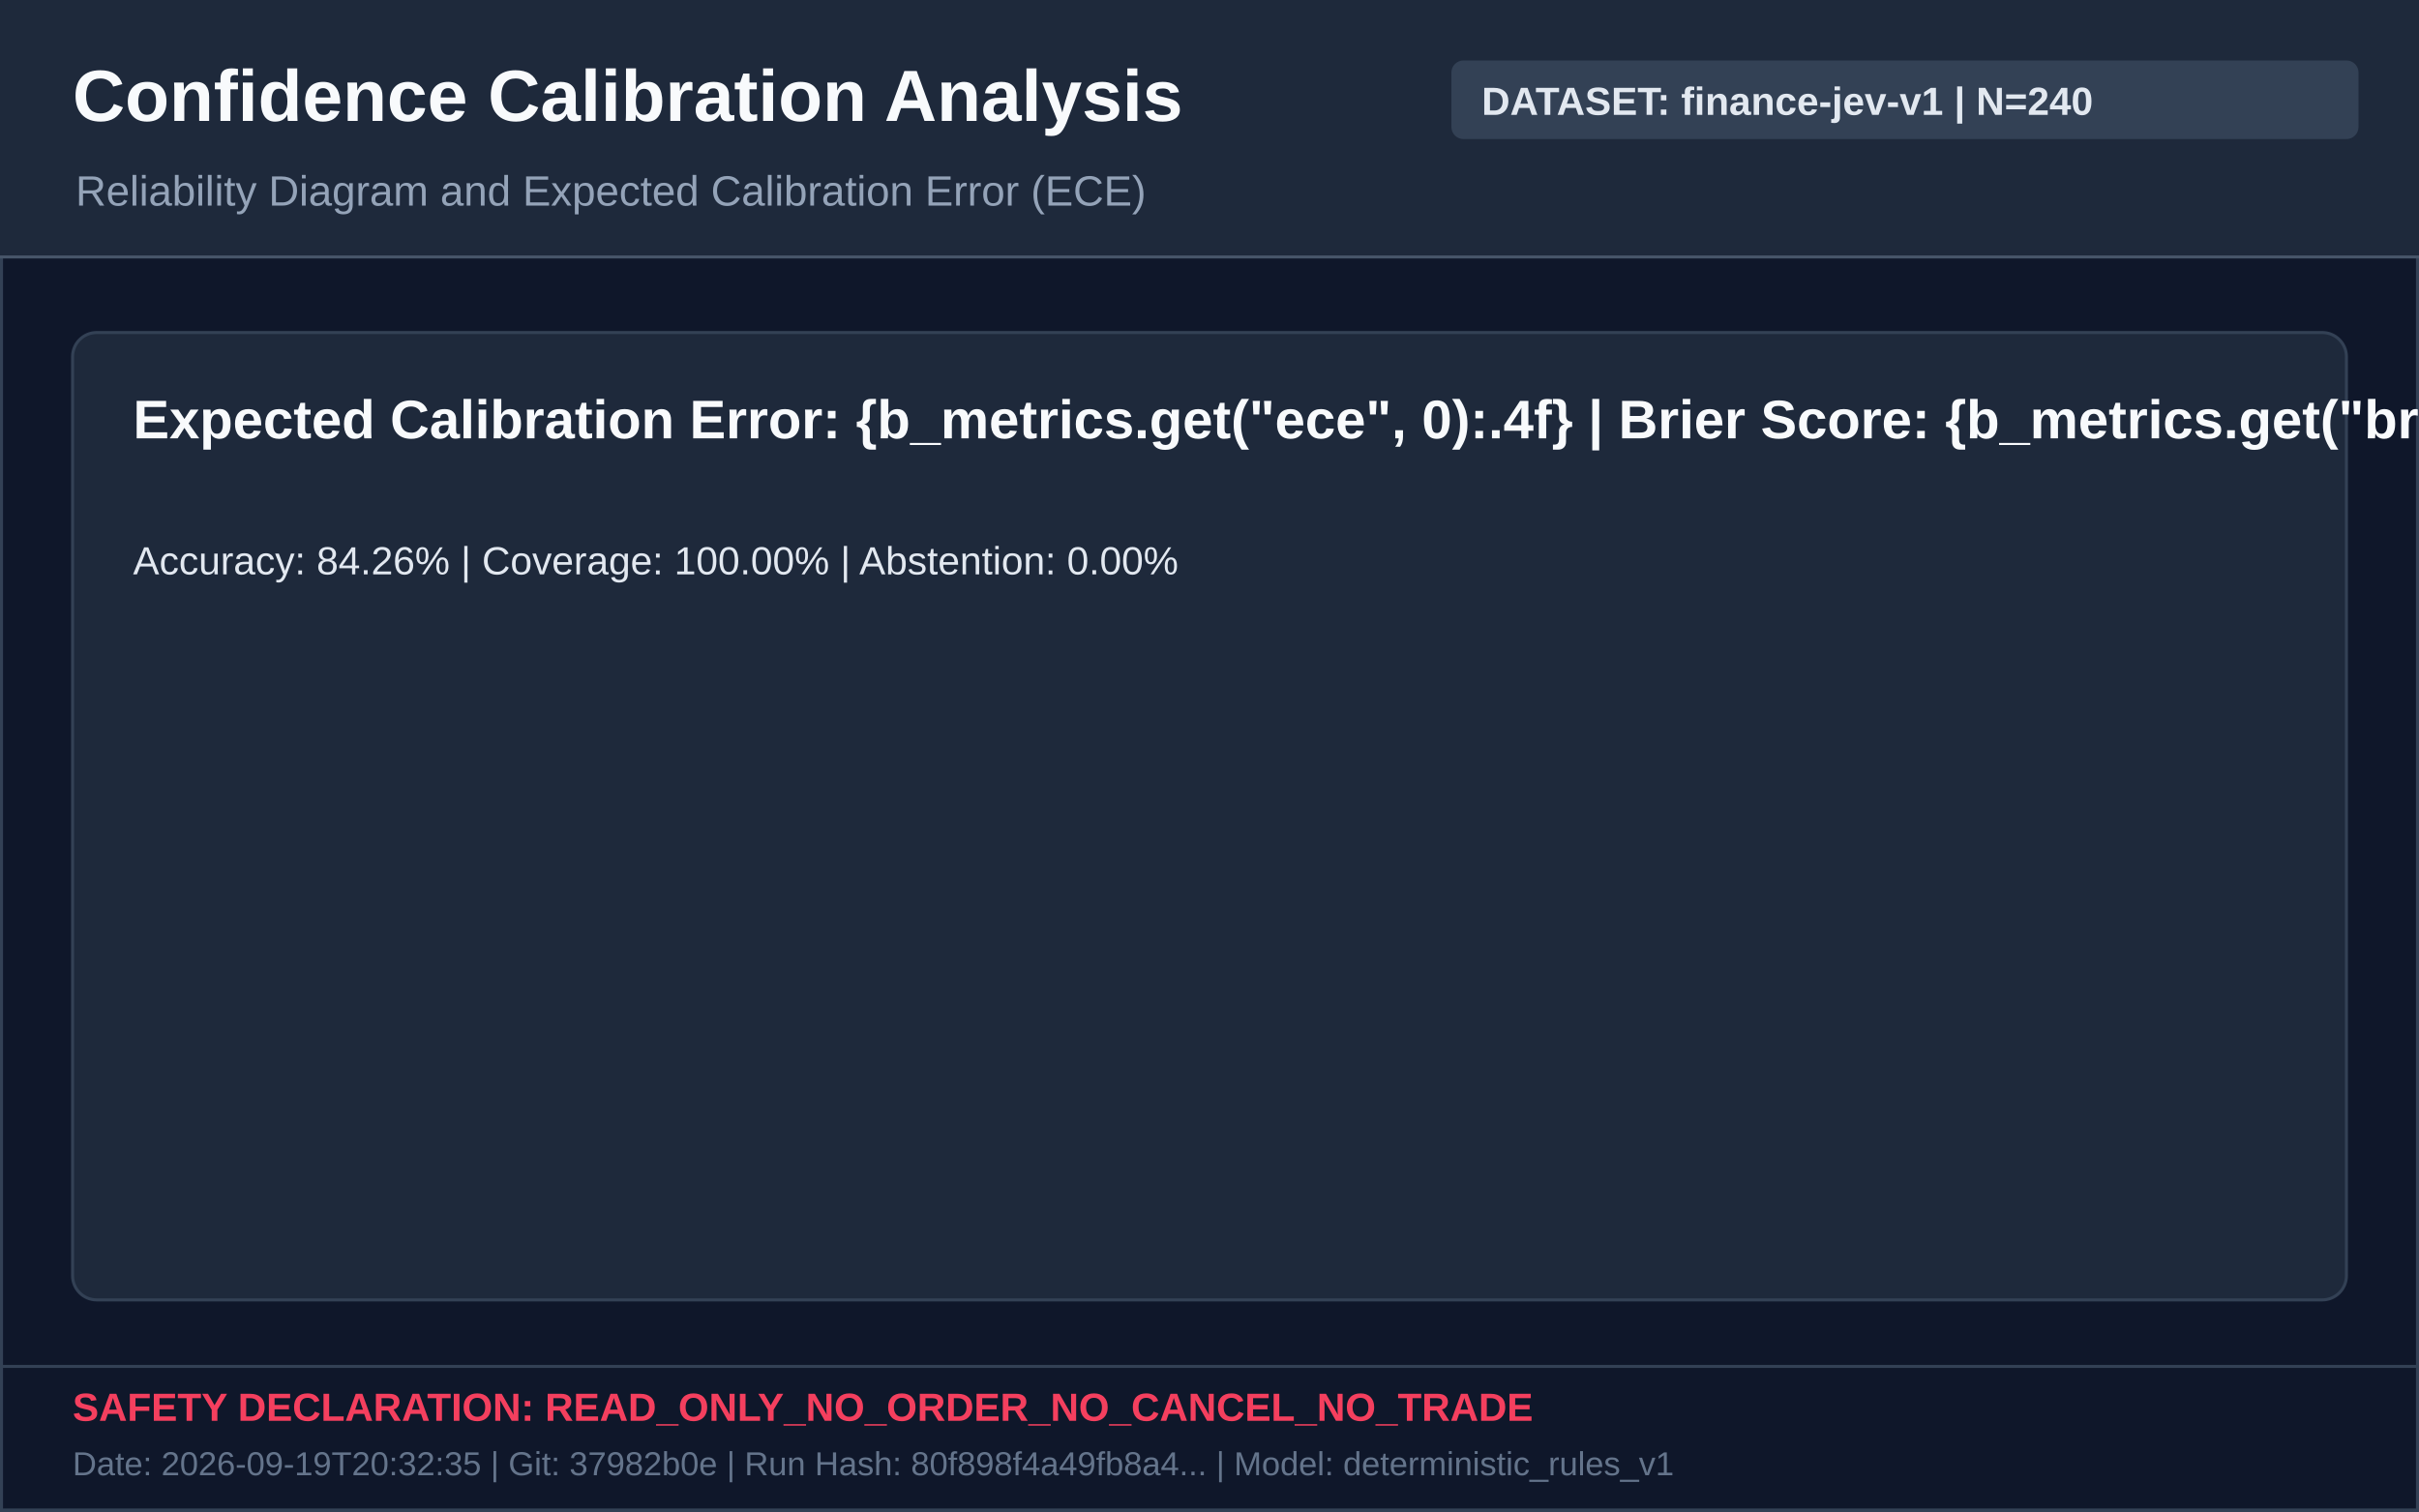
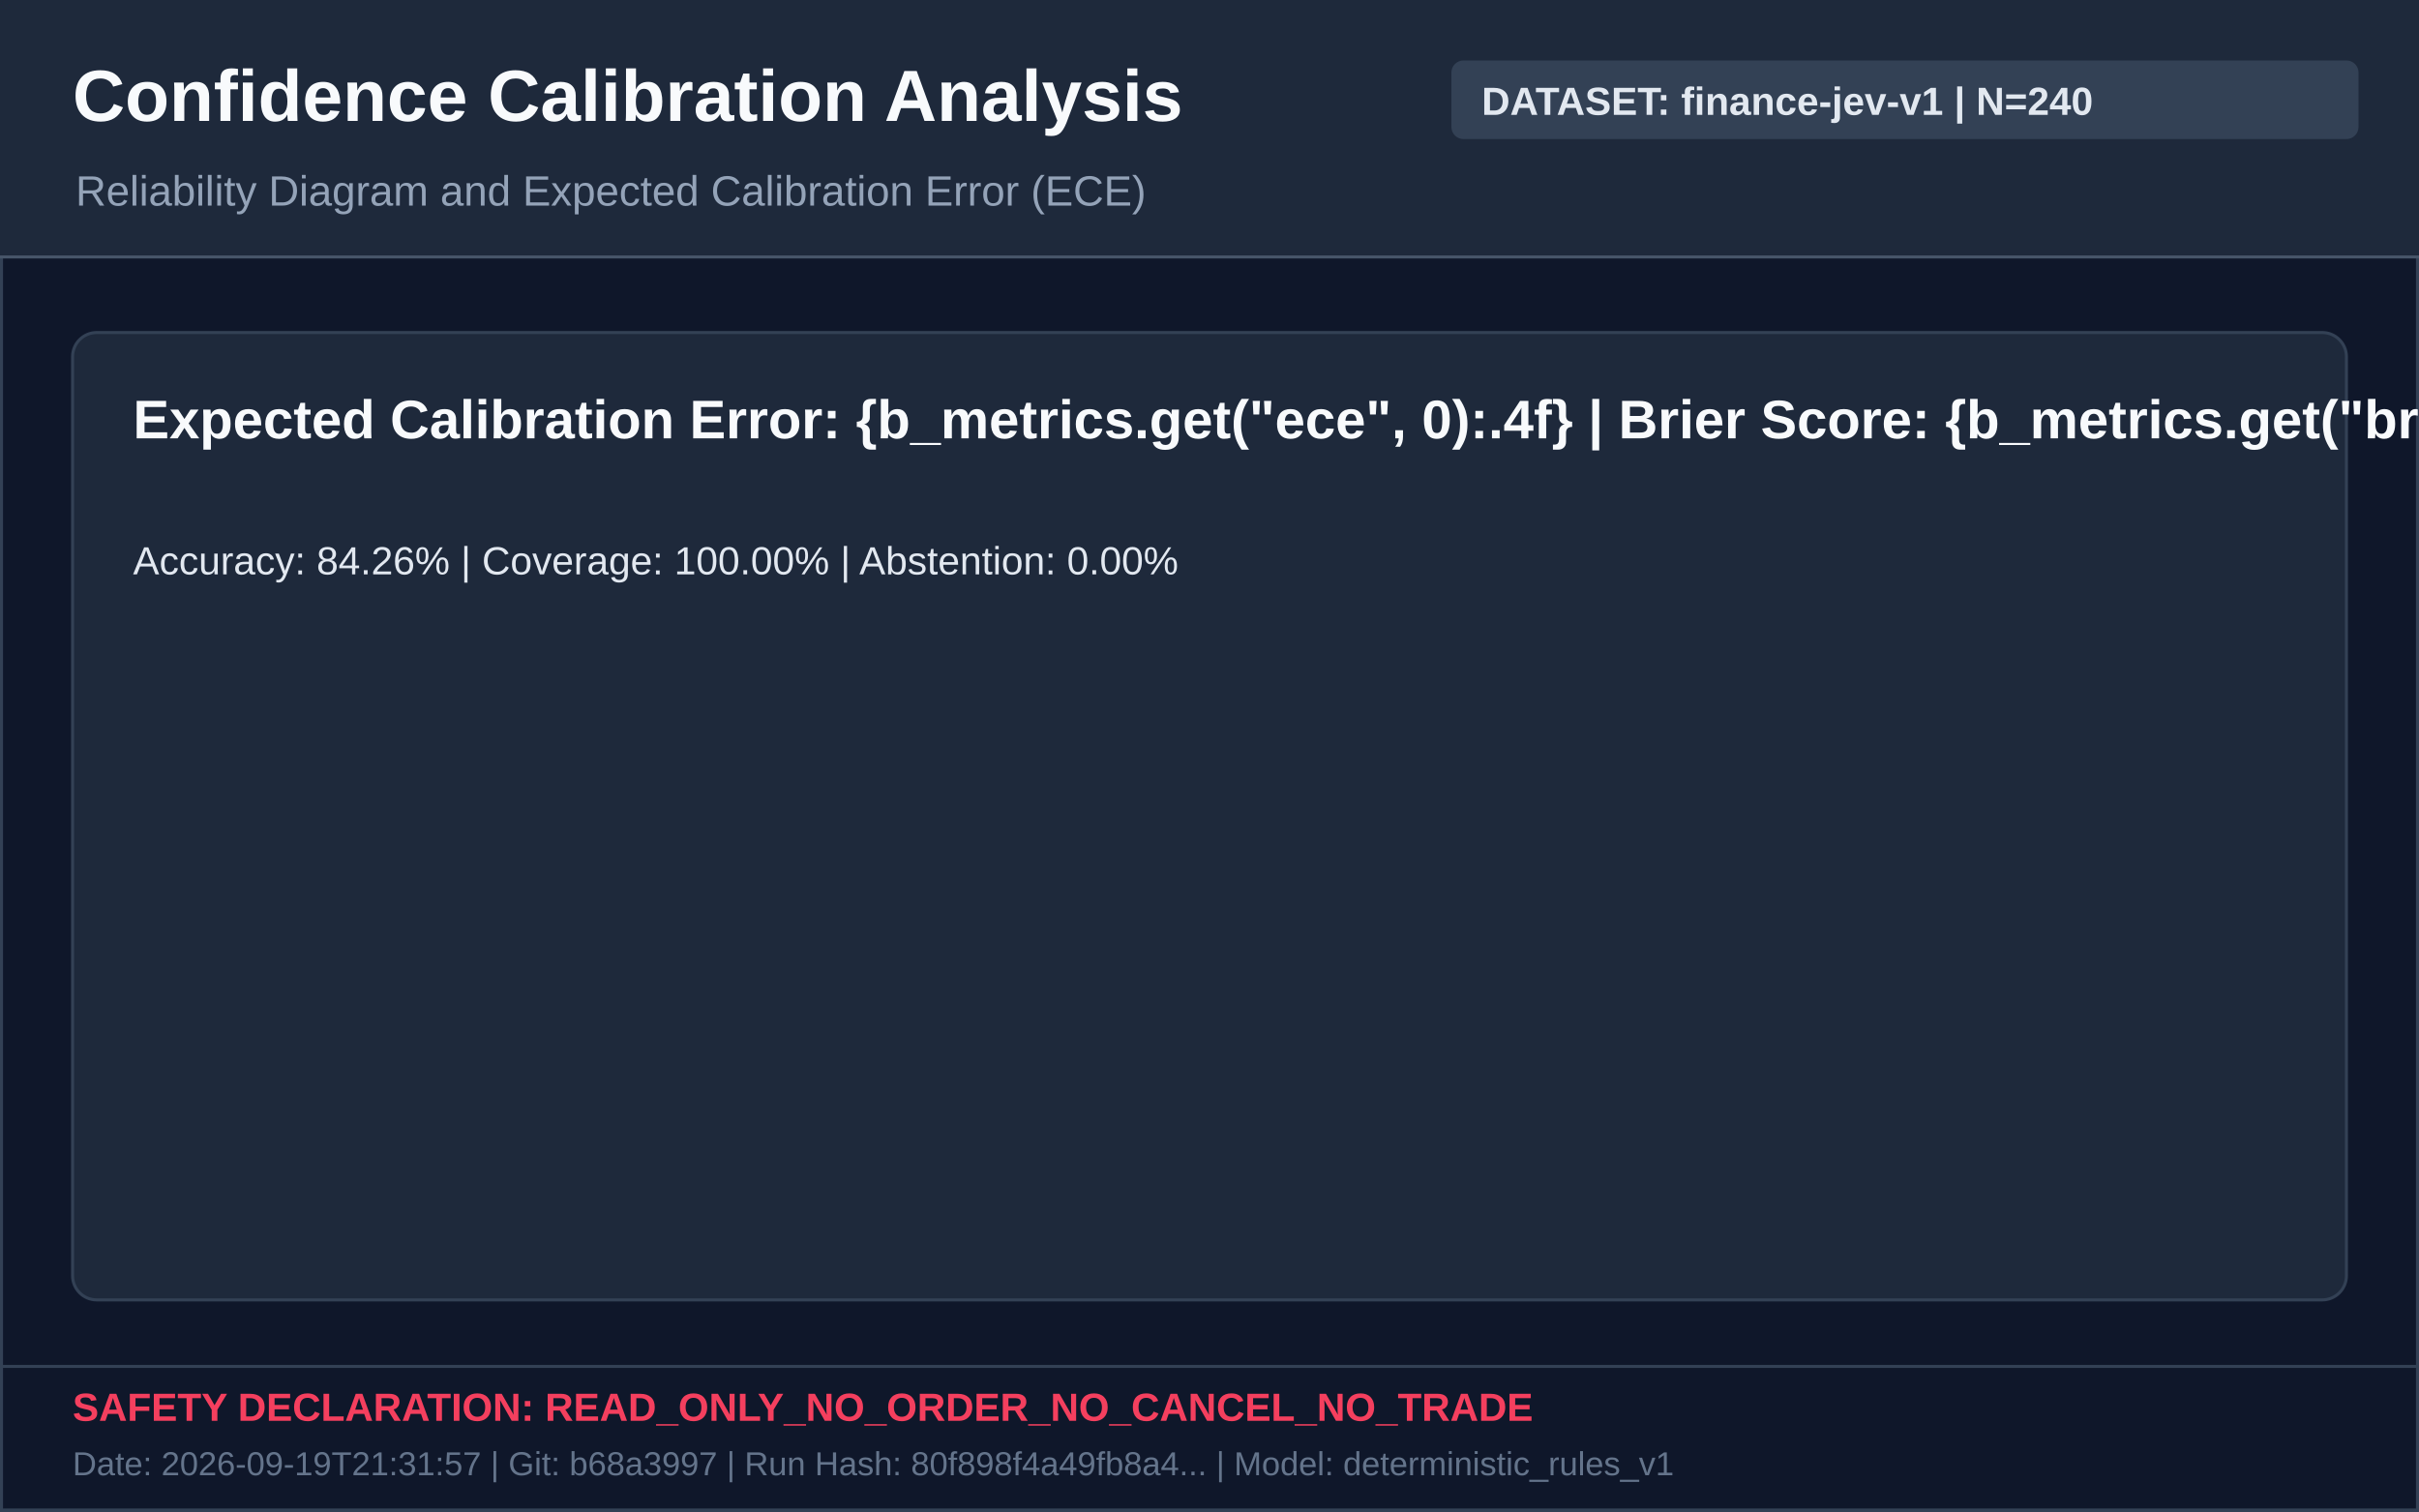
<svg xmlns="http://www.w3.org/2000/svg" width="800" height="500" viewBox="0 0 800 500">
  <style>
    .title { font-family: -apple-system, BlinkMacSystemFont, 'Segoe UI', Arial, sans-serif; font-size: 24px; font-weight: bold; fill: #f8fafc; }
    .subtitle { font-family: -apple-system, BlinkMacSystemFont, 'Segoe UI', Arial, sans-serif; font-size: 14px; fill: #94a3b8; }
    .heading { font-family: -apple-system, BlinkMacSystemFont, 'Segoe UI', Arial, sans-serif; font-size: 18px; font-weight: bold; fill: #f8fafc; }
    .body { font-family: -apple-system, BlinkMacSystemFont, 'Segoe UI', Arial, sans-serif; font-size: 13px; fill: #e2e8f0; }
    .meta { font-family: -apple-system, BlinkMacSystemFont, 'Segoe UI', Arial, sans-serif; font-size: 11px; fill: #64748b; }
    .safety { font-family: -apple-system, BlinkMacSystemFont, 'Segoe UI', Arial, sans-serif; font-size: 13px; font-weight: bold; fill: #f43f5e; }
  </style>
  <rect width="800" height="500" fill="#0f172a" stroke="#334155" stroke-width="2" />
  <rect width="800" height="85" fill="#1e293b" />
  <line x1="0" y1="85" x2="800" y2="85" stroke="#475569" stroke-width="1" />
  <rect x="480" y="20" width="300" height="26" rx="4" fill="#334155" />
  <text x="490" y="38" class="body" font-weight="bold">DATASET: finance-jev-v1 | N=240</text>
  <text x="24" y="40" class="title">Confidence Calibration Analysis</text>
  <text x="25" y="68" class="subtitle">Reliability Diagram and Expected Calibration Error (ECE)</text>
  <rect x="24" y="110" width="752" height="320" rx="8" fill="#1e293b" stroke="#334155" />
  <text x="44" y="145" class="heading">Expected Calibration Error: {b_metrics.get("ece", 0):.4f} | Brier Score: {b_metrics.get("brier", 0):.4f}</text>
  <text x="44" y="190" class="body">Accuracy: 84.26%  |  Coverage: 100.00%  |  Abstention: 0.00%</text>
  <line x1="0" y1="452" x2="800" y2="452" stroke="#334155" stroke-width="1" />
  <text x="24" y="470" class="safety">SAFETY DECLARATION: READ_ONLY_NO_ORDER_NO_CANCEL_NO_TRADE</text>
-   <text x="24" y="488" class="meta">Date: 2026-09-19T20:32:35 | Git: 37982b0e | Run Hash: 80f898f4a49fb8a4... | Model: deterministic_rules_v1</text>
+   <text x="24" y="488" class="meta">Date: 2026-09-19T21:31:57 | Git: b68a3997 | Run Hash: 80f898f4a49fb8a4... | Model: deterministic_rules_v1</text>
</svg>
